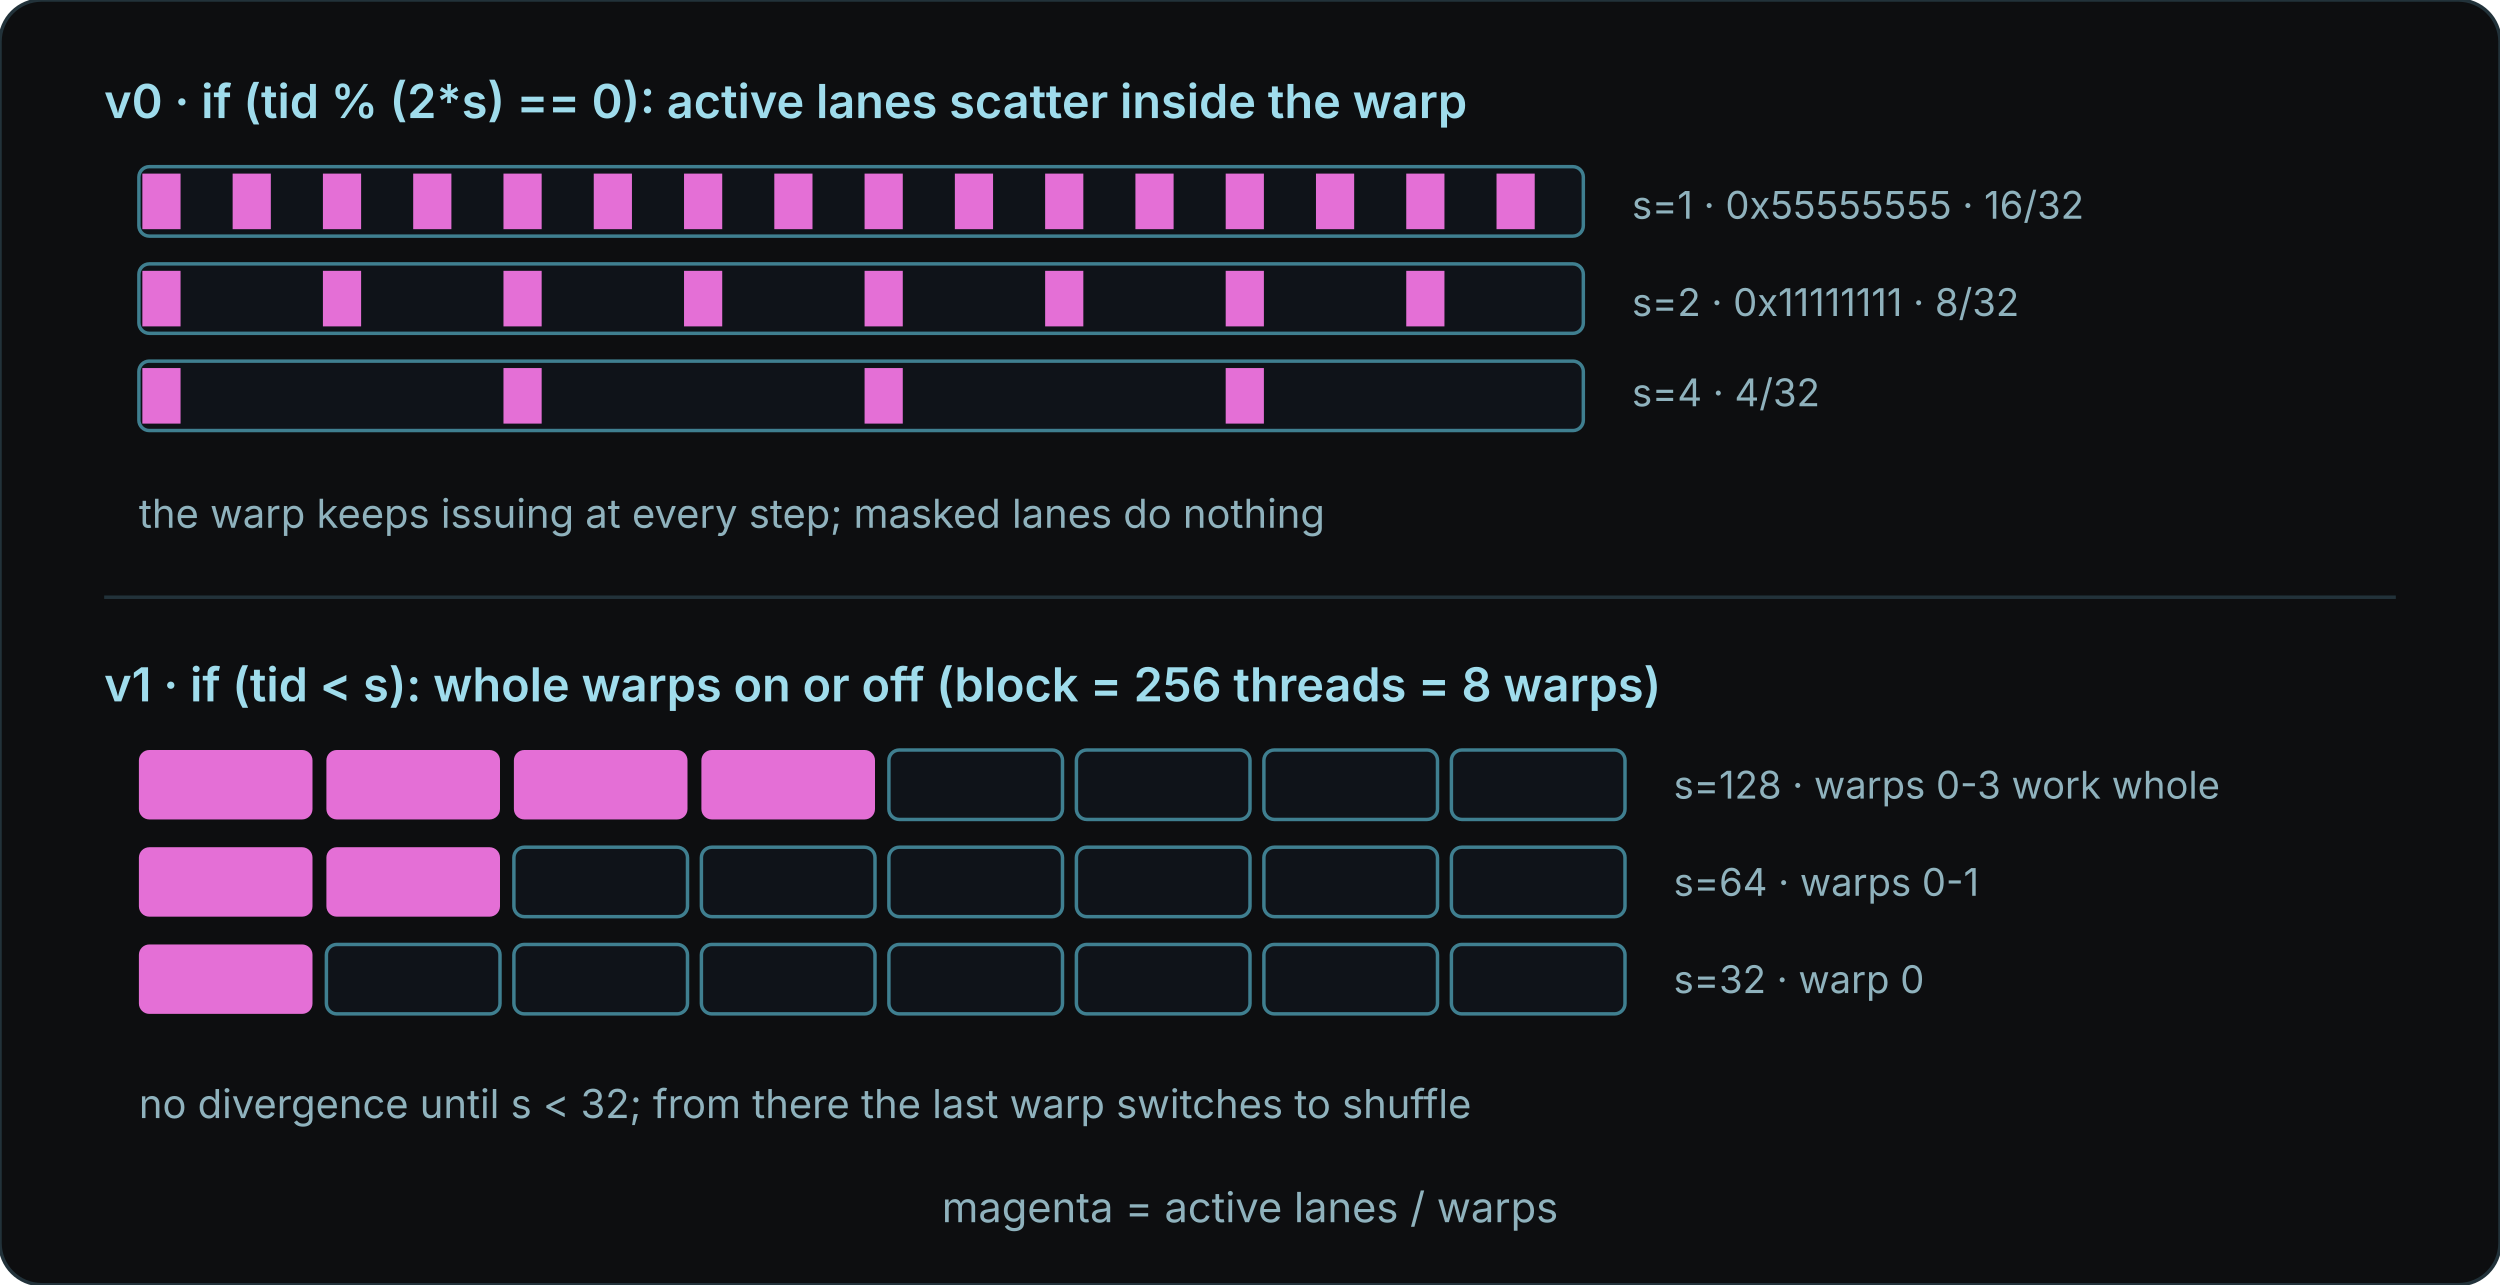
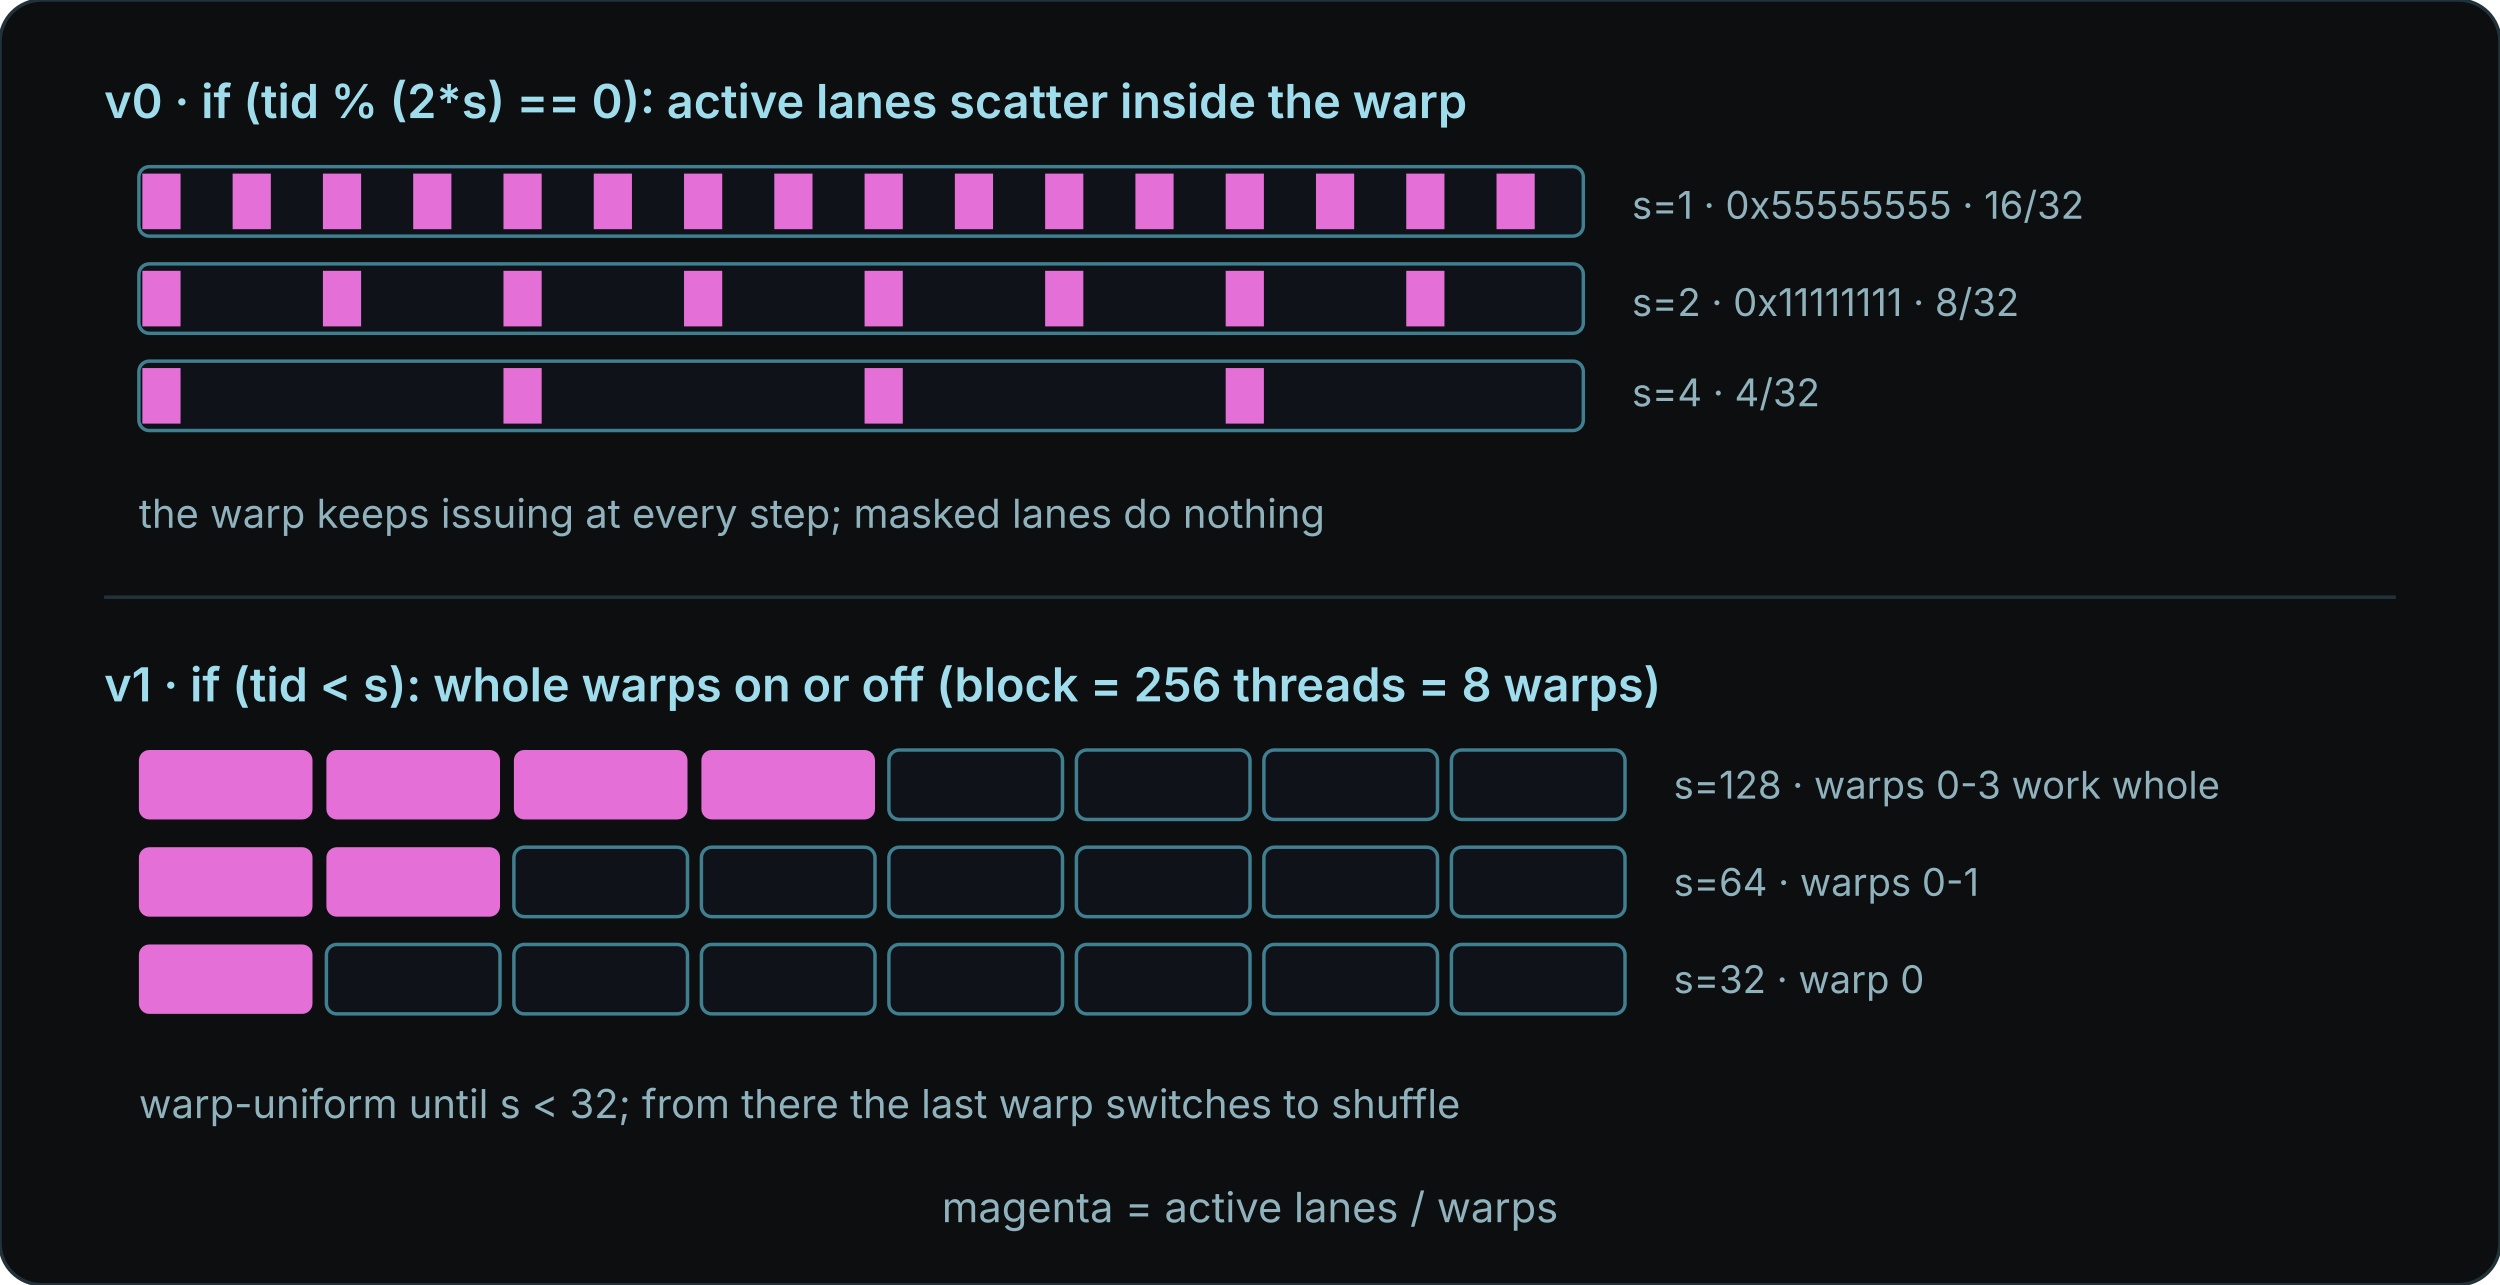
<svg xmlns="http://www.w3.org/2000/svg" width="720" height="370" viewBox="0 0 720 370" font-family="system-ui, -apple-system, sans-serif">
  <rect x="0" y="0" width="720" height="370" rx="12" fill="#0d0e10" stroke="#22323a" />
  <text x="30" y="34" font-size="13.5" fill="#9fdcec" font-weight="600">v0 · if (tid % (2*s) == 0): active lanes scatter inside the warp</text>
  <rect x="40" y="48" width="416" height="20" rx="3" fill="#0f1319" stroke="#3f7f90" />
  <g fill="#e46fd6">
    <rect x="41" y="50" width="11" height="16" />
    <rect x="67" y="50" width="11" height="16" />
    <rect x="93" y="50" width="11" height="16" />
    <rect x="119" y="50" width="11" height="16" />
    <rect x="145" y="50" width="11" height="16" />
    <rect x="171" y="50" width="11" height="16" />
    <rect x="197" y="50" width="11" height="16" />
    <rect x="223" y="50" width="11" height="16" />
    <rect x="249" y="50" width="11" height="16" />
    <rect x="275" y="50" width="11" height="16" />
    <rect x="301" y="50" width="11" height="16" />
    <rect x="327" y="50" width="11" height="16" />
    <rect x="353" y="50" width="11" height="16" />
    <rect x="379" y="50" width="11" height="16" />
    <rect x="405" y="50" width="11" height="16" />
    <rect x="431" y="50" width="11" height="16" />
  </g>
  <text x="470" y="63" font-size="11" fill="#8fb2bd">s=1 · 0x55555555 · 16/32</text>
  <rect x="40" y="76" width="416" height="20" rx="3" fill="#0f1319" stroke="#3f7f90" />
  <g fill="#e46fd6">
    <rect x="41" y="78" width="11" height="16" />
    <rect x="93" y="78" width="11" height="16" />
    <rect x="145" y="78" width="11" height="16" />
    <rect x="197" y="78" width="11" height="16" />
    <rect x="249" y="78" width="11" height="16" />
    <rect x="301" y="78" width="11" height="16" />
    <rect x="353" y="78" width="11" height="16" />
    <rect x="405" y="78" width="11" height="16" />
  </g>
  <text x="470" y="91" font-size="11" fill="#8fb2bd">s=2 · 0x11111111 · 8/32</text>
  <rect x="40" y="104" width="416" height="20" rx="3" fill="#0f1319" stroke="#3f7f90" />
  <g fill="#e46fd6">
    <rect x="41" y="106" width="11" height="16" />
    <rect x="145" y="106" width="11" height="16" />
    <rect x="249" y="106" width="11" height="16" />
    <rect x="353" y="106" width="11" height="16" />
  </g>
  <text x="470" y="117" font-size="11" fill="#8fb2bd">s=4 · 4/32</text>
  <text x="40" y="152" font-size="11.5" fill="#8fb2bd">the warp keeps issuing at every step; masked lanes do nothing</text>
  <line x1="30" y1="172" x2="690" y2="172" stroke="#22323a" />
  <text x="30" y="202" font-size="13.5" fill="#9fdcec" font-weight="600">v1 · if (tid &lt; s): whole warps on or off (block = 256 threads = 8 warps)</text>
  <g>
    <rect x="40" y="216" width="50" height="20" rx="3" fill="#e46fd6" />
    <rect x="94" y="216" width="50" height="20" rx="3" fill="#e46fd6" />
    <rect x="148" y="216" width="50" height="20" rx="3" fill="#e46fd6" />
    <rect x="202" y="216" width="50" height="20" rx="3" fill="#e46fd6" />
    <rect x="256" y="216" width="50" height="20" rx="3" fill="#0f1319" stroke="#3f7f90" />
    <rect x="310" y="216" width="50" height="20" rx="3" fill="#0f1319" stroke="#3f7f90" />
    <rect x="364" y="216" width="50" height="20" rx="3" fill="#0f1319" stroke="#3f7f90" />
    <rect x="418" y="216" width="50" height="20" rx="3" fill="#0f1319" stroke="#3f7f90" />
  </g>
  <text x="482" y="230" font-size="11" fill="#8fb2bd">s=128 · warps 0-3 work whole</text>
  <g>
    <rect x="40" y="244" width="50" height="20" rx="3" fill="#e46fd6" />
    <rect x="94" y="244" width="50" height="20" rx="3" fill="#e46fd6" />
    <rect x="148" y="244" width="50" height="20" rx="3" fill="#0f1319" stroke="#3f7f90" />
    <rect x="202" y="244" width="50" height="20" rx="3" fill="#0f1319" stroke="#3f7f90" />
    <rect x="256" y="244" width="50" height="20" rx="3" fill="#0f1319" stroke="#3f7f90" />
    <rect x="310" y="244" width="50" height="20" rx="3" fill="#0f1319" stroke="#3f7f90" />
    <rect x="364" y="244" width="50" height="20" rx="3" fill="#0f1319" stroke="#3f7f90" />
    <rect x="418" y="244" width="50" height="20" rx="3" fill="#0f1319" stroke="#3f7f90" />
  </g>
  <text x="482" y="258" font-size="11" fill="#8fb2bd">s=64 · warps 0-1</text>
  <g>
    <rect x="40" y="272" width="50" height="20" rx="3" fill="#e46fd6" />
    <rect x="94" y="272" width="50" height="20" rx="3" fill="#0f1319" stroke="#3f7f90" />
    <rect x="148" y="272" width="50" height="20" rx="3" fill="#0f1319" stroke="#3f7f90" />
    <rect x="202" y="272" width="50" height="20" rx="3" fill="#0f1319" stroke="#3f7f90" />
    <rect x="256" y="272" width="50" height="20" rx="3" fill="#0f1319" stroke="#3f7f90" />
    <rect x="310" y="272" width="50" height="20" rx="3" fill="#0f1319" stroke="#3f7f90" />
    <rect x="364" y="272" width="50" height="20" rx="3" fill="#0f1319" stroke="#3f7f90" />
    <rect x="418" y="272" width="50" height="20" rx="3" fill="#0f1319" stroke="#3f7f90" />
  </g>
  <text x="482" y="286" font-size="11" fill="#8fb2bd">s=32 · warp 0</text>
-   <text x="40" y="322" font-size="11.5" fill="#8fb2bd">no divergence until s &lt; 32; from there the last warp switches to shuffle</text>
+   <text x="40" y="322" font-size="11.5" fill="#8fb2bd">warp-uniform until s &lt; 32; from there the last warp switches to shuffle</text>
  <text x="360" y="352" font-size="12" fill="#8fb2bd" text-anchor="middle">magenta = active lanes / warps</text>
</svg>
